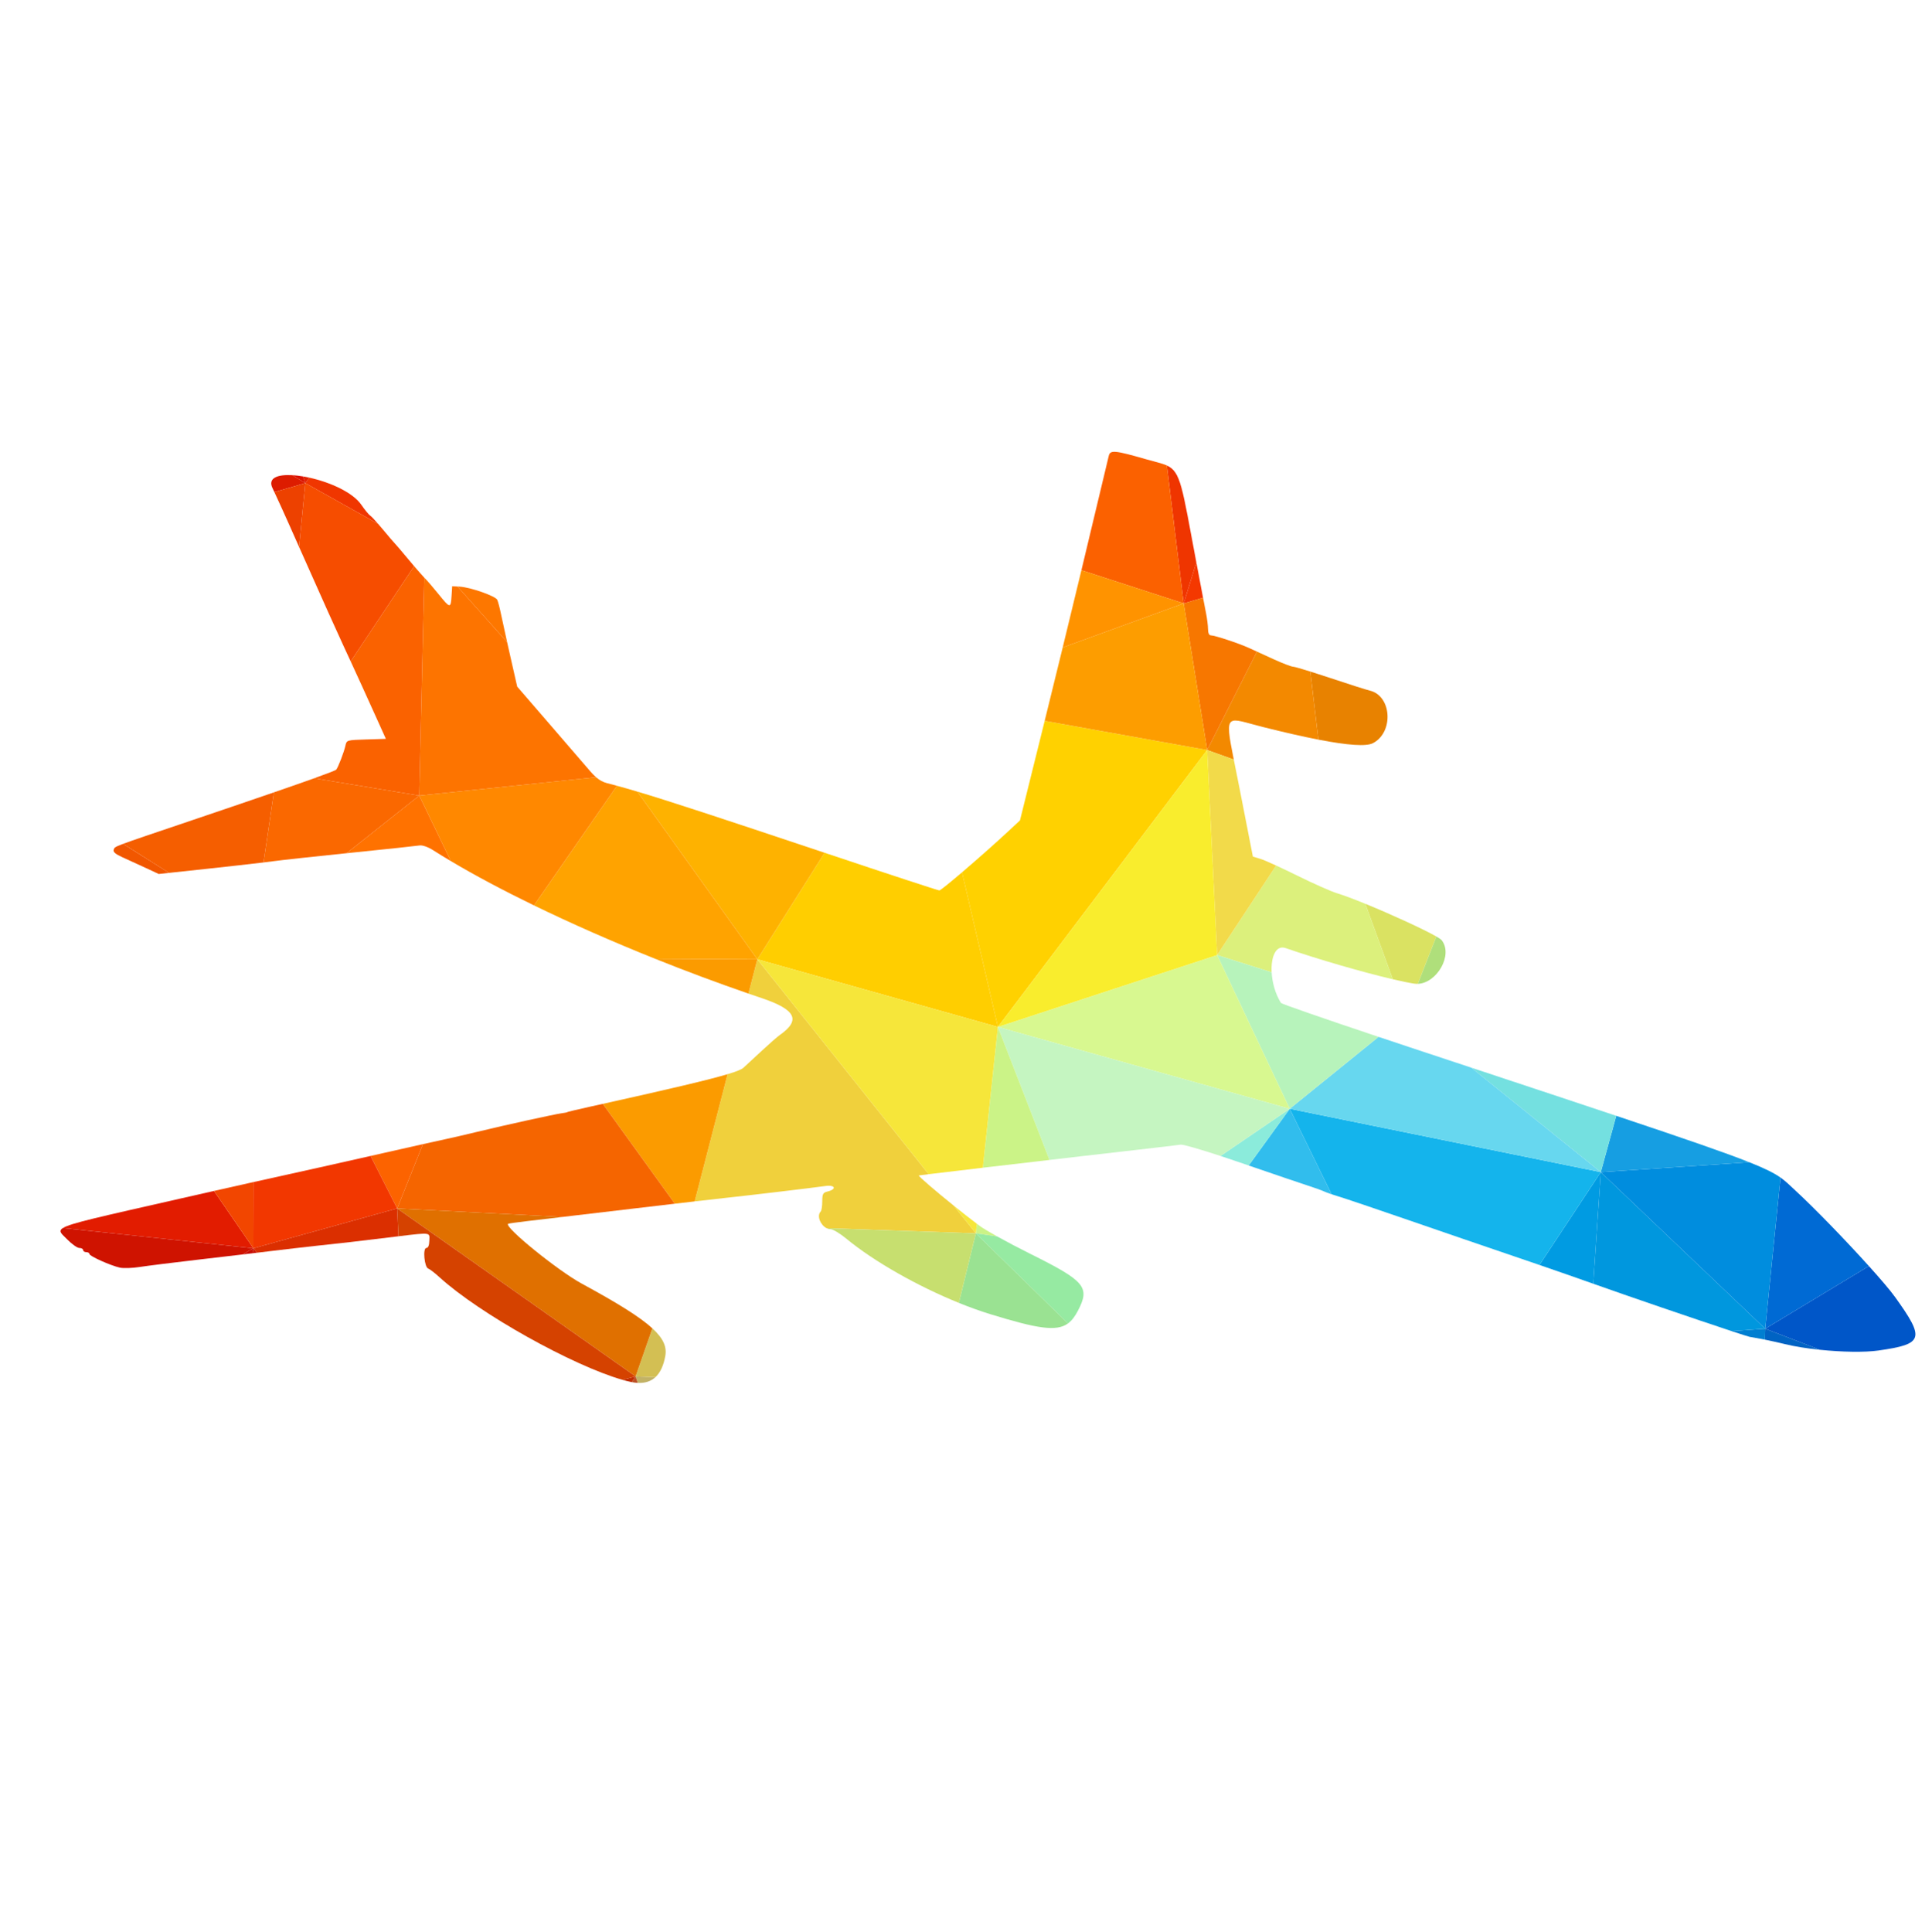
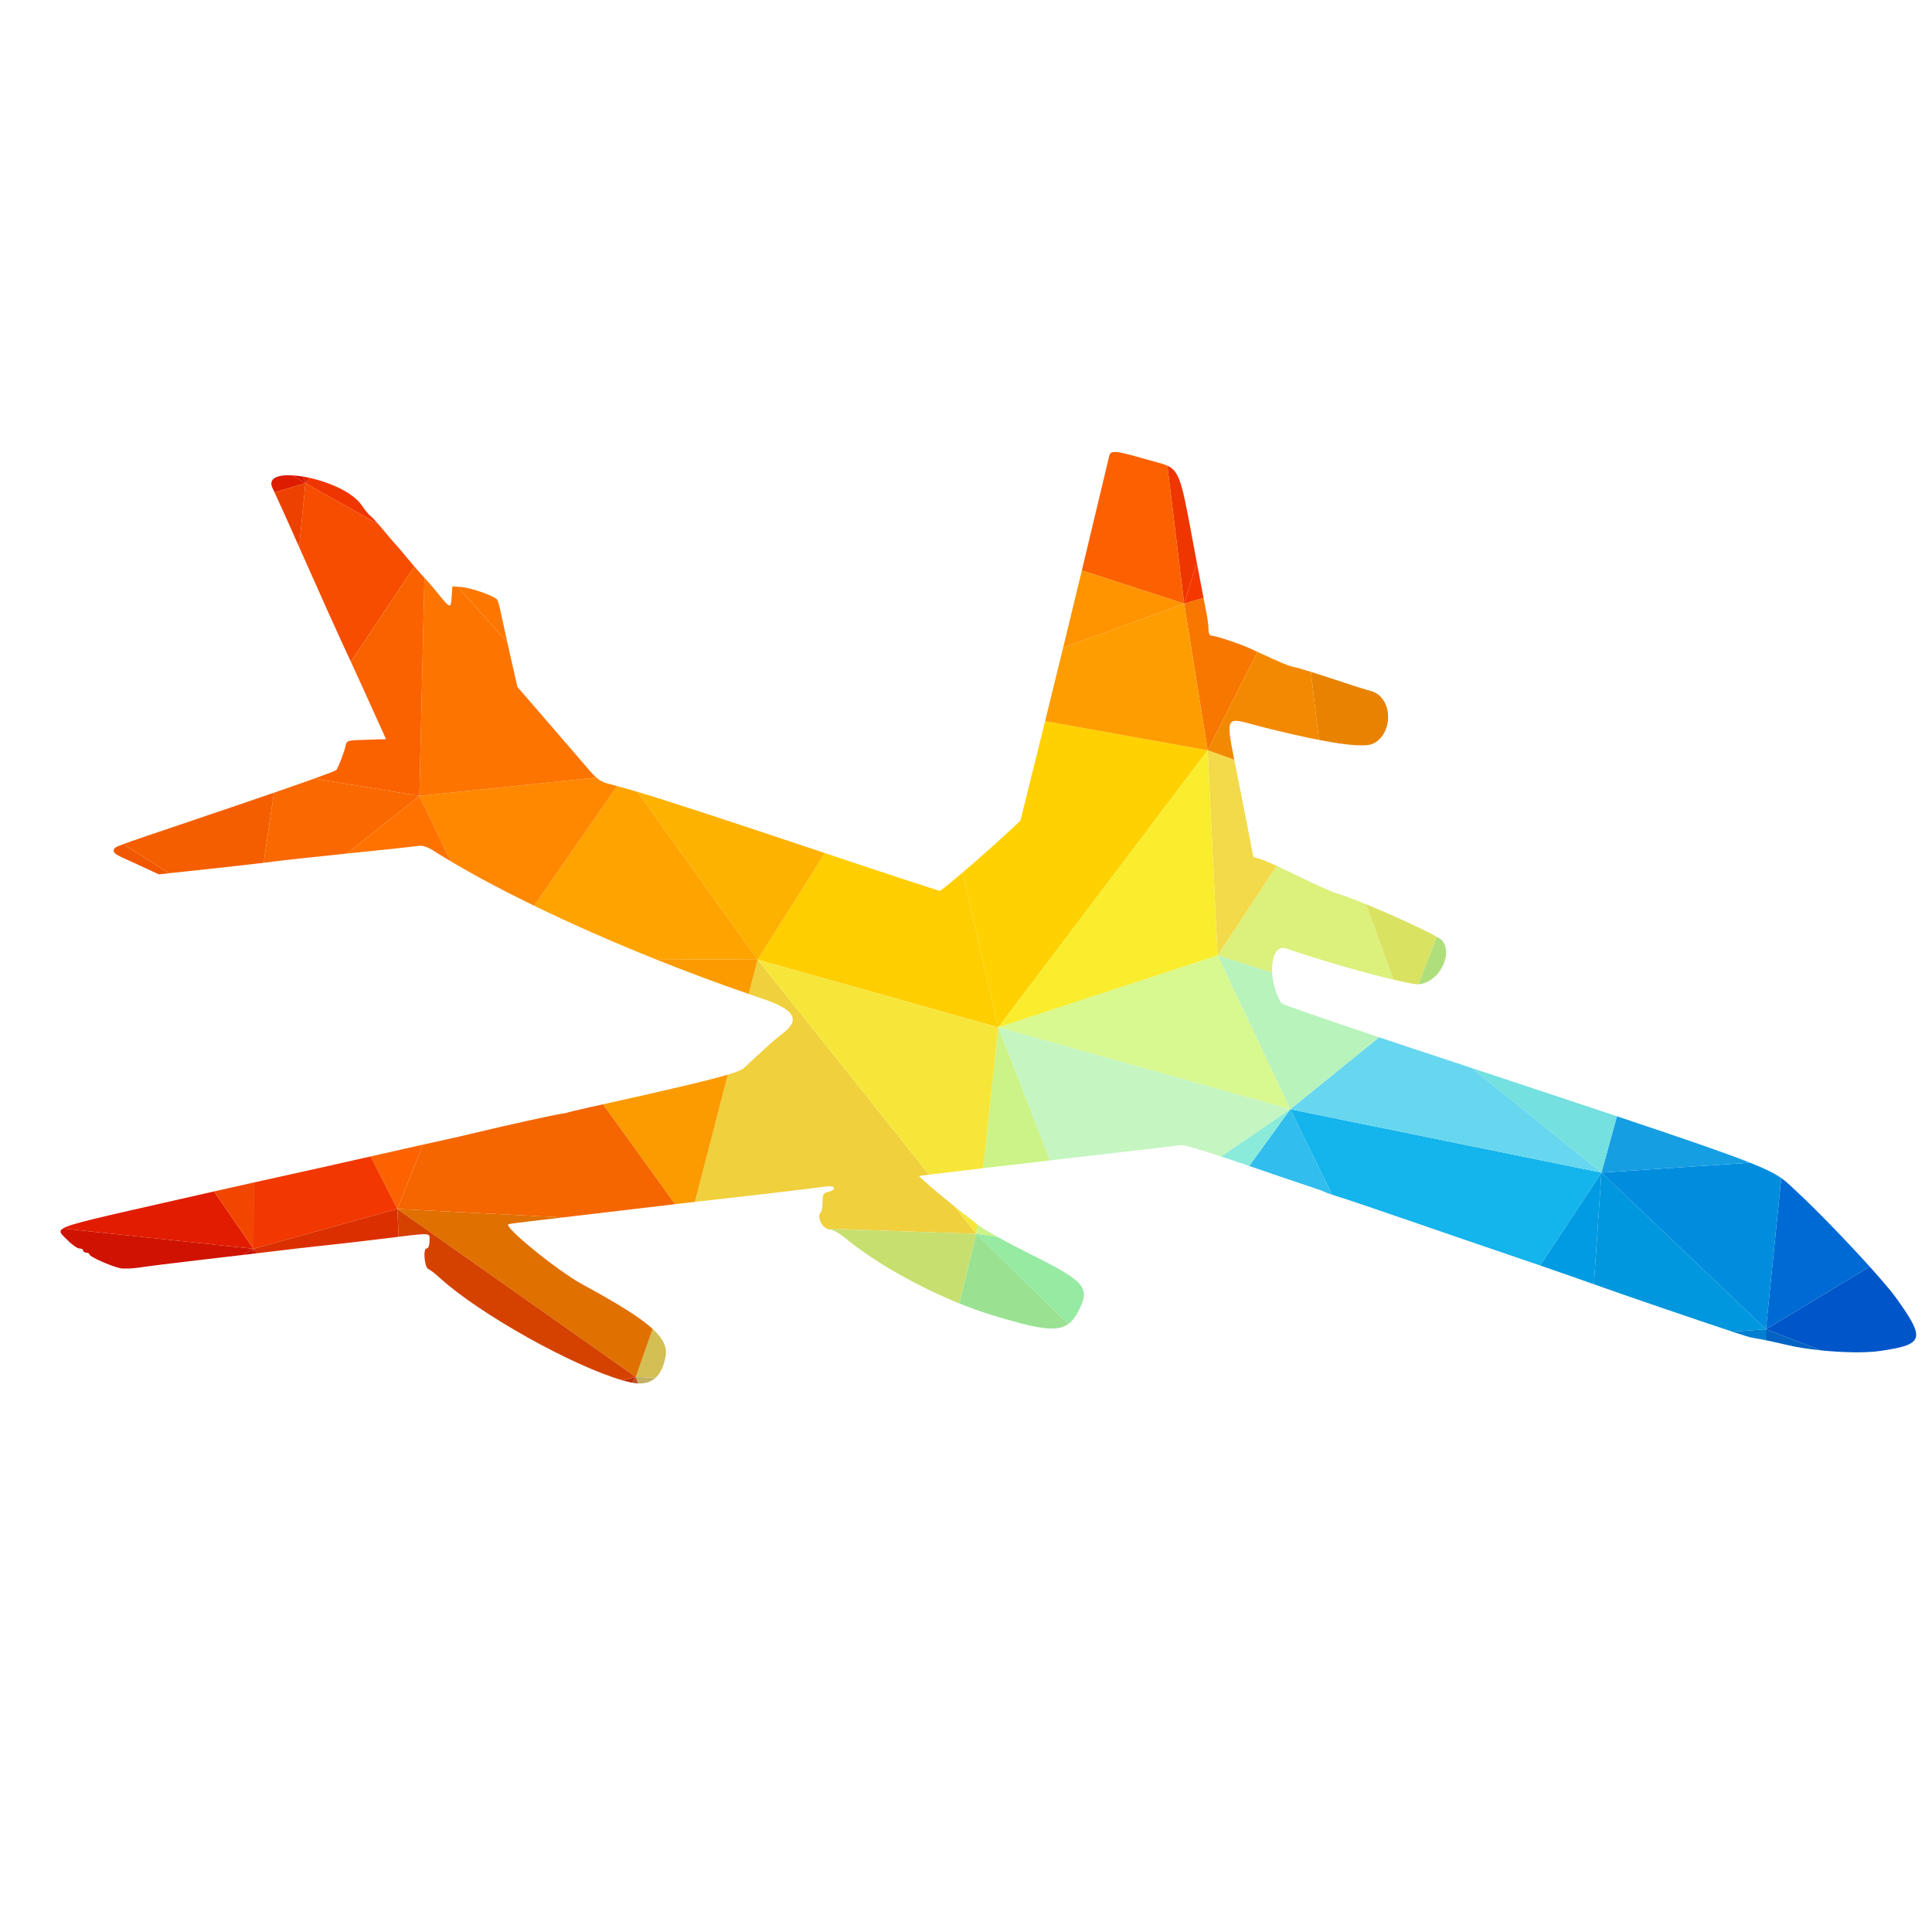
- <svg xmlns="http://www.w3.org/2000/svg" version="1.1" id="svg335" xml:space="preserve" width="1066.667" height="1066.667" viewBox="0 0 1066.667 1066.667">
+ <svg xmlns="http://www.w3.org/2000/svg" version="1.1" id="svg335" xml:space="preserve" width="64" height="64" viewBox="0 0 1066.667 1066.667">
  <defs id="defs339">
    <clipPath clipPathUnits="userSpaceOnUse" id="clipPath349">
      <path d="M 0,800 H 800 V 0 H 0 Z" id="path347" />
    </clipPath>
  </defs>
  <g id="g341" transform="matrix(1.333333,0,0,-1.333333,0,1066.667)">
    <g id="g343">
      <g id="g345" clip-path="url(#clipPath349)">
        <path d="m 753.89,240.858 c 8.995,-0.93 18.497,-1.125 24.298,-0.294 18.66,2.671 19.31,4.79 6.816,22.171 -1.937,2.694 -5.916,7.358 -10.809,12.785 l -42.954,-25.943 z" style="fill:#0056c8;fill-opacity:1;fill-rule:nonzero;stroke:none" id="path351" />
        <path d="m 743.744,306.824 c -2.356,2.171 -3.87,3.759 -6.162,5.371 l -6.341,-62.618 42.954,25.943 c -9.444,10.476 -22.298,23.799 -30.451,31.304" style="fill:#006ad4;fill-opacity:1;fill-rule:nonzero;stroke:none" id="path353" />
        <path d="m 731.127,245.055 c 2.386,-0.484 5.67,-1.215 8.34,-1.865 4.072,-0.993 9.162,-1.789 14.423,-2.332 l -22.649,8.719 z" style="fill:#0063c3;fill-opacity:1;fill-rule:nonzero;stroke:none" id="path355" />
        <path d="m 717.243,248.613 c 4.022,-1.327 6.772,-2.209 7.5,-2.386 0.238,-0.059 2.187,-0.411 4.331,-0.78 0.541,-0.093 1.246,-0.23 2.053,-0.392 l 0.114,4.522 z" style="fill:#007fd1;fill-opacity:1;fill-rule:nonzero;stroke:none" id="path357" />
        <path d="m 663.127,314.447 -3.121,-46.232 c 13.55,-4.842 43.182,-14.96 57.237,-19.602 l 13.998,0.964 z" style="fill:#0097de;fill-opacity:1;fill-rule:nonzero;stroke:none" id="path359" />
        <path d="m 731.241,249.577 6.341,62.618 c -2.568,1.806 -6.116,3.642 -12.93,6.354 l -61.525,-4.102 z" style="fill:#008dde;fill-opacity:1;fill-rule:nonzero;stroke:none" id="path361" />
        <path d="m 724.652,318.549 c -9.653,3.844 -25.86,9.447 -55.117,19.227 l -6.408,-23.329 z" style="fill:#169ee2;fill-opacity:1;fill-rule:nonzero;stroke:none" id="path363" />
        <path d="m 585.815,392.537 c 0.514,-0.08 1.027,-0.106 1.537,-0.087 l 7.657,19.6 c -5.273,3.037 -18.678,9.17 -29.428,13.561 l 11.387,-31.263 c 3.555,-0.833 6.594,-1.461 8.847,-1.811" style="fill:#dae262;fill-opacity:1;fill-rule:nonzero;stroke:none" id="path365" />
        <path d="m 669.535,337.776 c -15.848,5.299 -35.532,11.824 -60.072,19.955 l 53.664,-43.284 z" style="fill:#74e0e0;fill-opacity:1;fill-rule:nonzero;stroke:none" id="path367" />
        <path d="m 597.205,410.533 c -0.248,0.316 -1.022,0.84 -2.196,1.517 l -7.657,-19.6 c 7.856,0.304 14.691,11.937 9.853,18.083" style="fill:#afdf7b;fill-opacity:1;fill-rule:nonzero;stroke:none" id="path369" />
        <path d="m 637.716,275.991 c 8.532,-2.934 17.208,-5.958 22.067,-7.697 0.073,-0.025 0.151,-0.054 0.223,-0.079 l 3.121,46.232 z" style="fill:#009be2;fill-opacity:1;fill-rule:nonzero;stroke:none" id="path371" />
        <path d="m 534.272,340.689 17.333,-35.407 c 0.944,-0.318 1.972,-0.646 2.944,-0.932 2.382,-0.706 15.244,-5.052 28.582,-9.659 13.338,-4.606 33.216,-11.418 44.173,-15.139 3.247,-1.103 6.816,-2.323 10.412,-3.561 l 25.411,38.456 z" style="fill:#14b4ec;fill-opacity:1;fill-rule:nonzero;stroke:none" id="path373" />
        <path d="m 663.127,314.447 -53.664,43.284 c -7.966,2.64 -16.44,5.448 -25.466,8.44 -4.454,1.476 -8.789,2.92 -12.938,4.308 l -36.787,-29.79 z" style="fill:#67d7ef;fill-opacity:1;fill-rule:nonzero;stroke:none" id="path375" />
        <path d="m 568.732,492.147 c 8.704,4.501 7.803,19.633 -1.297,21.774 -1.372,0.323 -8.769,2.682 -16.439,5.242 -2.951,0.985 -5.783,1.9 -8.195,2.654 l 3.345,-28.203 c 12.362,-2.398 19.85,-2.882 22.586,-1.467" style="fill:#e88200;fill-opacity:1;fill-rule:nonzero;stroke:none" id="path377" />
        <path d="m 526.775,397.224 c -0.341,6.368 1.721,11.436 5.758,10.043 13.714,-4.735 32.162,-10.046 44.435,-12.919 l -11.387,31.263 c -4.79,1.956 -9.054,3.567 -11.833,4.404 -2.345,0.705 -9.72,3.981 -16.389,7.277 -3.035,1.501 -6.107,2.963 -8.718,4.162 l -24.446,-37.073 z" style="fill:#dcf07c;fill-opacity:1;fill-rule:nonzero;stroke:none" id="path379" />
        <path d="m 517.264,317.195 c 11.188,-3.845 21.701,-7.418 24.293,-8.251 2.858,-0.917 5.976,-2.038 6.929,-2.491 0.565,-0.267 1.752,-0.709 3.119,-1.171 l -17.333,35.407 z" style="fill:#31bded;fill-opacity:1;fill-rule:nonzero;stroke:none" id="path381" />
        <path d="m 505.601,321.146 c 2.587,-0.848 5.348,-1.775 8.196,-2.756 1.158,-0.4 2.316,-0.798 3.467,-1.195 l 17.008,23.494 z" style="fill:#8bebdb;fill-opacity:1;fill-rule:nonzero;stroke:none" id="path383" />
        <path d="m 511.086,485.361 c -4.023,20.092 -2.784,17.217 12.037,13.492 8.984,-2.257 16.649,-4.001 23.023,-5.239 l -3.345,28.203 c -3.857,1.207 -6.636,1.999 -7.089,1.999 -0.736,0 -4.399,1.4 -8.139,3.111 -2.236,1.021 -4.783,2.185 -6.879,3.143 l -20.626,-40.769 z" style="fill:#f38900;fill-opacity:1;fill-rule:nonzero;stroke:none" id="path385" />
        <path d="m 534.272,340.689 36.787,29.79 c -22.924,7.674 -40.181,13.664 -40.43,14.062 -2.386,3.829 -3.63,8.531 -3.854,12.683 l -22.58,7.157 z" style="fill:#b7f3bb;fill-opacity:1;fill-rule:nonzero;stroke:none" id="path387" />
        <path d="m 495.579,567.043 c -5.939,31.556 -6.415,37.47 -12.203,40.128 l 6.961,-57.128 z" style="fill:#ef3500;fill-opacity:1;fill-rule:nonzero;stroke:none" id="path389" />
        <path d="m 498.358,552.385 c -0.756,3.963 -1.746,9.169 -2.712,14.305 -0.023,0.119 -0.044,0.235 -0.067,0.353 l -5.242,-17 z" style="fill:#f43800;fill-opacity:1;fill-rule:nonzero;stroke:none" id="path391" />
        <path d="m 500.068,489.301 20.626,40.769 c -1.412,0.646 -2.623,1.199 -3.389,1.55 -4.176,1.908 -14.123,5.189 -15.734,5.189 -0.703,0 -1.156,1.002 -1.156,2.556 0,1.406 -0.375,4.426 -0.835,6.713 -0.199,0.988 -0.643,3.286 -1.222,6.307 l -8.021,-2.342 z" style="fill:#f77700;fill-opacity:1;fill-rule:nonzero;stroke:none" id="path393" />
        <path d="m 504.195,404.381 24.446,37.073 c -3.126,1.433 -5.59,2.487 -6.524,2.767 l -3.117,0.934 -5.496,28.114 c -0.928,4.742 -1.746,8.736 -2.418,12.092 l -11.018,3.94 z" style="fill:#f2da4a;fill-opacity:1;fill-rule:nonzero;stroke:none" id="path395" />
        <path d="m 483.376,607.171 c -2.018,0.925 -4.682,1.456 -8.446,2.54 -13.169,3.79 -15.034,3.966 -15.625,1.472 -3.83,-16.131 -7.65,-32.1 -11.333,-47.39 l 42.365,-13.75 z" style="fill:#fb6100;fill-opacity:1;fill-rule:nonzero;stroke:none" id="path397" />
        <path d="m 413.377,374.6 120.895,-33.911 -30.077,63.692 z" style="fill:#d8f890;fill-opacity:1;fill-rule:nonzero;stroke:none" id="path399" />
        <path d="m 413.377,374.6 21.369,-55.1 c 6.616,0.772 11.704,1.366 13.701,1.6 4.05,0.473 14.378,1.66 22.953,2.636 8.575,0.976 16.544,1.921 17.713,2.102 0.912,0.141 7.665,-1.803 16.488,-4.692 l 28.671,19.543 z" style="fill:#c5f5c1;fill-opacity:1;fill-rule:nonzero;stroke:none" id="path401" />
        <path d="m 500.068,489.301 -67.315,12.087 c -0.224,-0.904 -0.445,-1.802 -0.666,-2.689 l -9.566,-38.542 -4.576,-4.266 c -5.549,-5.173 -13.343,-12.054 -19.432,-17.248 L 413.377,374.6 Z" style="fill:#ffd100;fill-opacity:1;fill-rule:nonzero;stroke:none" id="path403" />
        <path d="M 500.068,489.301 413.377,374.6 l 90.818,29.781 z" style="fill:#f9ed2d;fill-opacity:1;fill-rule:nonzero;stroke:none" id="path405" />
        <path d="m 490.337,550.043 -50.117,-18.25 c -2.645,-10.851 -5.154,-21.069 -7.467,-30.405 l 67.315,-12.087 z" style="fill:#fd9d00;fill-opacity:1;fill-rule:nonzero;stroke:none" id="path407" />
        <path d="m 447.972,563.793 c -2.673,-11.093 -5.272,-21.825 -7.752,-32 l 50.117,18.25 z" style="fill:#ff9300;fill-opacity:1;fill-rule:nonzero;stroke:none" id="path409" />
        <path d="m 413.08,287.809 c -3.293,1.835 -5.881,3.379 -7.072,4.253 -0.425,0.31 -0.875,0.644 -1.346,0.999 l -0.425,-3.972 z" style="fill:#cbf387;fill-opacity:1;fill-rule:nonzero;stroke:none" id="path411" />
        <path d="m 407.143,316.276 c 1.331,0.156 2.685,0.315 4.06,0.474 8.331,0.973 16.743,1.955 23.543,2.75 l -21.369,55.1 z" style="fill:#cbf387;fill-opacity:1;fill-rule:nonzero;stroke:none" id="path413" />
        <path d="m 442.392,251.764 c 1.653,1.198 2.93,2.97 4.163,5.336 5.063,9.715 2.971,12.204 -19.761,23.504 -4.804,2.389 -9.766,5.005 -13.714,7.205 l -8.843,1.28 z" style="fill:#96eaa2;fill-opacity:1;fill-rule:nonzero;stroke:none" id="path415" />
        <path d="m 397.203,260.287 c 4.497,-1.824 8.924,-3.422 13.135,-4.713 19.278,-5.908 27.253,-7.293 32.054,-3.81 l -38.155,37.325 z" style="fill:#9ae292;fill-opacity:1;fill-rule:nonzero;stroke:none" id="path417" />
        <path d="m 413.377,374.6 -14.864,64.043 c -5.088,-4.339 -8.985,-7.502 -9.38,-7.502 -0.51,0 -21.379,6.844 -46.375,15.207 -0.401,0.134 -0.792,0.265 -1.189,0.398 l -27.855,-44.135 z" style="fill:#ffce00;fill-opacity:1;fill-rule:nonzero;stroke:none" id="path419" />
        <path d="m 310.04,388.412 c 1.82,-0.628 3.639,-1.25 5.457,-1.862 14.231,-4.794 16.344,-9.129 7.48,-15.337 -0.99,-0.694 -4.278,-3.571 -7.306,-6.393 -3.028,-2.824 -6.504,-6.039 -7.723,-7.143 -0.738,-0.668 -2.71,-1.497 -6.546,-2.647 l -13.638,-52.704 c 6.08,0.7 10.834,1.24 13.008,1.475 10.375,1.115 36.711,4.251 41.036,4.887 4.192,0.618 4.957,-1.319 0.907,-2.294 -1.799,-0.433 -2.101,-1.015 -2.101,-4.059 0,-1.953 -0.292,-3.847 -0.649,-4.209 -1.746,-1.768 -0.069,-5.629 2.428,-6.89 l 61.844,-2.147 -9.149,11.473 c -7.516,6.065 -14.929,12.383 -14.459,12.512 0.121,0.033 1.59,0.221 4.063,0.526 l -70.978,89.011 z" style="fill:#f0d03c;fill-opacity:1;fill-rule:nonzero;stroke:none" id="path421" />
        <path d="m 404.662,293.061 c -2.726,2.045 -6.159,4.746 -9.574,7.501 l 9.149,-11.473 z" style="fill:#f6e63a;fill-opacity:1;fill-rule:nonzero;stroke:none" id="path423" />
        <path d="M 313.714,402.611 384.692,313.6 c 4.668,0.574 12.918,1.558 22.451,2.676 l 6.234,58.324 z" style="fill:#f6e63a;fill-opacity:1;fill-rule:nonzero;stroke:none" id="path425" />
        <path d="m 342.393,291.236 c 0.51,-0.257 1.054,-0.408 1.61,-0.408 1.002,0 3.962,-1.77 6.579,-3.933 11.476,-9.488 29.574,-19.696 46.621,-26.608 l 7.034,28.802 z" style="fill:#c7df6f;fill-opacity:1;fill-rule:nonzero;stroke:none" id="path427" />
        <path d="m 341.569,446.746 c -44.011,14.723 -64.403,21.422 -77.556,25.339 l 49.701,-69.474 z" style="fill:#feb200;fill-opacity:1;fill-rule:nonzero;stroke:none" id="path429" />
        <path d="m 264.183,227.138 c 2.997,-0.154 5.435,0.641 7.313,2.375 l -8.204,0.308 z" style="fill:#c2b266;fill-opacity:1;fill-rule:nonzero;stroke:none" id="path431" />
        <path d="m 271.496,229.513 c 2.003,1.848 3.37,4.763 4.092,8.752 0.678,3.738 -0.708,7.218 -5.348,11.472 l -6.948,-19.916 z" style="fill:#d3bf53;fill-opacity:1;fill-rule:nonzero;stroke:none" id="path433" />
        <path d="m 271.354,402.844 c 12.699,-5.091 25.719,-9.957 38.686,-14.432 l 3.674,14.199 z" style="fill:#fb9b00;fill-opacity:1;fill-rule:nonzero;stroke:none" id="path435" />
        <path d="m 249.7,342.729 29.825,-41.356 c 2.918,0.338 5.695,0.659 8.239,0.953 l 13.638,52.704 c -7.78,-2.331 -23.245,-5.983 -51.702,-12.301" style="fill:#fb9b00;fill-opacity:1;fill-rule:nonzero;stroke:none" id="path437" />
        <path d="m 264.013,472.085 c -3.16,0.941 -5.904,1.723 -8.456,2.417 l -34.378,-49.55 c 15.432,-7.501 32.492,-15.021 50.175,-22.108 l 42.36,-0.233 z" style="fill:#ffa300;fill-opacity:1;fill-rule:nonzero;stroke:none" id="path439" />
        <path d="m 207.569,545.47 c -0.53,2.62 -1.243,5.348 -1.586,6.064 -0.748,1.561 -11.109,5.198 -15.525,5.45 l -0.958,0.055 20.575,-23.065 c -1.12,5.01 -2.123,9.605 -2.506,11.496" style="fill:#fd7700;fill-opacity:1;fill-rule:nonzero;stroke:none" id="path441" />
        <path d="m 244.042,341.476 c -5.003,-1.107 -9.095,-2.087 -9.095,-2.177 0,-0.091 -0.975,-0.289 -2.165,-0.441 -2.781,-0.352 -23.86,-4.986 -35.079,-7.71 -4.764,-1.157 -10.61,-2.507 -12.992,-3.004 -1.211,-0.251 -4.781,-1.04 -9.53,-2.103 l -10.668,-26.632 68.602,-3.513 c 1.715,0.203 3.371,0.402 4.863,0.582 10.394,1.251 27.585,3.273 41.547,4.895 L 249.7,342.729 c -1.833,-0.407 -3.716,-0.825 -5.658,-1.253" style="fill:#f56500;fill-opacity:1;fill-rule:nonzero;stroke:none" id="path443" />
        <path d="m 261.678,227.462 c 0.874,-0.174 1.71,-0.283 2.505,-0.324 l -0.891,2.683 z" style="fill:#bc5024;fill-opacity:1;fill-rule:nonzero;stroke:none" id="path445" />
        <path d="m 263.292,229.821 6.948,19.916 c -5.164,4.737 -14.358,10.432 -29.23,18.513 -9.968,5.416 -32.035,23.311 -30.563,24.783 0.137,0.137 3.951,0.674 8.477,1.196 3.392,0.388 9.058,1.054 14.191,1.667 l -68.602,3.513 z" style="fill:#e07000;fill-opacity:1;fill-rule:nonzero;stroke:none" id="path447" />
        <path d="m 251.403,475.598 c -1.598,0.41 -3.014,1.168 -4.484,2.438 l -73.265,-7.606 13.088,-27.129 c 9.977,-5.93 21.647,-12.133 34.437,-18.349 l 34.378,49.55 c -1.43,0.388 -2.803,0.75 -4.154,1.096" style="fill:#ff8800;fill-opacity:1;fill-rule:nonzero;stroke:none" id="path449" />
        <path d="m 246.919,478.036 c -0.787,0.679 -1.59,1.501 -2.444,2.501 -1.906,2.228 -9.487,11.021 -16.848,19.54 l -13.381,15.488 -2.856,12.571 c -0.437,1.921 -0.885,3.911 -1.315,5.838 l -20.575,23.065 -2.19,0.124 -0.264,-4.114 c -0.332,-5.15 -0.599,-5.111 -5.366,0.806 -2.144,2.659 -4.726,5.661 -5.738,6.669 -0.058,0.058 -0.125,0.126 -0.195,0.2 l -2.093,-90.294 z" style="fill:#fd7400;fill-opacity:1;fill-rule:nonzero;stroke:none" id="path451" />
        <path d="m 257.857,228.411 c 1.236,-0.352 2.41,-0.652 3.506,-0.888 0.106,-0.021 0.21,-0.04 0.315,-0.061 l 1.614,2.359 z" style="fill:#c22c00;fill-opacity:1;fill-rule:nonzero;stroke:none" id="path453" />
        <path d="m 164.513,299.409 0.542,-11.531 c 13.961,1.712 12.863,1.517 12.792,-1.811 -0.042,-1.931 -0.489,-3.03 -1.234,-3.032 -1.558,-0.004 -0.831,-7.997 0.776,-8.532 0.623,-0.208 2.719,-1.823 4.66,-3.592 16.653,-15.171 55.259,-36.632 75.808,-42.5 l 5.435,1.41 z" style="fill:#d54200;fill-opacity:1;fill-rule:nonzero;stroke:none" id="path455" />
        <path d="m 175.747,560.724 c -0.802,0.833 -2.416,2.663 -4.194,4.744 l -26.292,-39.437 c 3.304,-7.159 6.075,-13.248 10.281,-22.568 l 4.301,-9.527 -8.129,-0.248 c -8.059,-0.246 -8.131,-0.268 -8.631,-2.599 -0.548,-2.551 -2.984,-8.896 -3.803,-9.902 -0.231,-0.284 -3.226,-1.46 -9.132,-3.579 l 43.506,-7.178 z" style="fill:#fa6200;fill-opacity:1;fill-rule:nonzero;stroke:none" id="path457" />
        <path d="m 156.602,583.018 c -1.556,1.776 -2.861,3.147 -3.269,3.409 -0.584,0.374 -2.24,2.392 -3.678,4.484 -3.562,5.175 -13.007,9.347 -21.503,11.225 l -1.677,-2.261 z" style="fill:#f03600;fill-opacity:1;fill-rule:nonzero;stroke:none" id="path459" />
        <path d="m 143.559,446.561 c 0.725,0.075 1.451,0.148 2.176,0.223 14.291,1.453 26.899,2.797 28.017,2.986 1.2,0.201 3.506,-0.597 5.629,-1.947 2.335,-1.487 4.793,-2.995 7.361,-4.522 l -13.088,27.129 z" style="fill:#ff7200;fill-opacity:1;fill-rule:nonzero;stroke:none" id="path461" />
        <path d="m 175.181,326.041 c -4.592,-1.026 -10.284,-2.309 -16.021,-3.61 -1.989,-0.452 -3.869,-0.878 -5.68,-1.287 l 11.033,-21.735 z" style="fill:#fc6300;fill-opacity:1;fill-rule:nonzero;stroke:none" id="path463" />
        <path d="m 164.513,299.409 -11.033,21.735 c -14.87,-3.366 -24.811,-5.582 -48.469,-10.81 l -0.061,-27.438 z" style="fill:#f23700;fill-opacity:1;fill-rule:nonzero;stroke:none" id="path465" />
        <path d="m 104.95,282.896 1.516,-1.836 c 2.189,0.261 4.072,0.488 5.49,0.663 5.716,0.699 14.096,1.671 18.622,2.159 13.479,1.45 15.404,1.672 30.264,3.48 1.54,0.188 2.938,0.36 4.213,0.516 l -0.542,11.531 z" style="fill:#db2f00;fill-opacity:1;fill-rule:nonzero;stroke:none" id="path467" />
        <path d="m 130.148,477.608 c -4.128,-1.482 -9.678,-3.425 -16.706,-5.848 l -4.28,-29.024 c 1.795,0.216 3.209,0.392 4.093,0.514 3.392,0.466 16.734,1.922 30.304,3.311 l 30.095,23.869 z" style="fill:#fa6800;fill-opacity:1;fill-rule:nonzero;stroke:none" id="path469" />
        <path d="m 128.152,602.136 c -0.896,0.197 -1.781,0.369 -2.648,0.514 l 0.971,-2.775 z" style="fill:#e42300;fill-opacity:1;fill-rule:nonzero;stroke:none" id="path471" />
        <path d="m 169.063,568.423 c -2.771,3.334 -5.265,6.258 -5.541,6.496 -0.276,0.238 -2.443,2.771 -4.815,5.629 -0.715,0.863 -1.433,1.704 -2.105,2.47 l -30.127,16.857 -2.602,-26.408 c 10.542,-23.7 15.384,-34.478 18.404,-40.989 1.068,-2.3 2.048,-4.416 2.984,-6.447 l 26.292,39.437 c -0.817,0.957 -1.668,1.965 -2.49,2.955" style="fill:#f64d00;fill-opacity:1;fill-rule:nonzero;stroke:none" id="path473" />
        <path d="m 104.567,280.832 c 0.654,0.078 1.289,0.154 1.899,0.228 l -1.516,1.836 z" style="fill:#ca1500;fill-opacity:1;fill-rule:nonzero;stroke:none" id="path475" />
        <path d="m 100.515,280.352 c 1.412,0.166 2.771,0.329 4.052,0.48 l 0.383,2.064 z" style="fill:#c80b00;fill-opacity:1;fill-rule:nonzero;stroke:none" id="path477" />
        <path d="m 88.632,306.659 c -4.519,-1.022 -9.536,-2.16 -14.353,-3.257 C 41.395,295.92 29.304,293.337 26.055,291.295 l 78.895,-8.399 z" style="fill:#e21c00;fill-opacity:1;fill-rule:nonzero;stroke:none" id="path479" />
        <path d="m 105.011,310.334 c -0.705,-0.156 -1.419,-0.314 -2.15,-0.476 -2.378,-0.525 -7.798,-1.744 -14.229,-3.199 l 16.318,-23.763 z" style="fill:#f24600;fill-opacity:1;fill-rule:nonzero;stroke:none" id="path481" />
        <path d="m 125.504,602.65 c -1.546,0.259 -3.032,0.433 -4.414,0.512 l 5.385,-3.287 z" style="fill:#db1300;fill-opacity:1;fill-rule:nonzero;stroke:none" id="path483" />
        <path d="m 121.09,603.162 c -6.127,0.347 -10.197,-1.166 -8.241,-5.291 0.234,-0.496 0.504,-1.071 0.798,-1.703 l 12.828,3.707 z" style="fill:#dd1c00;fill-opacity:1;fill-rule:nonzero;stroke:none" id="path485" />
        <path d="m 113.647,596.168 c 1.688,-3.622 4.224,-9.196 6.117,-13.454 1.459,-3.284 2.826,-6.361 4.109,-9.247 l 2.602,26.408 z" style="fill:#ed4100;fill-opacity:1;fill-rule:nonzero;stroke:none" id="path487" />
        <path d="M 79.477,460.188 C 62.8,454.549 54.84,451.879 50.982,450.434 l 19.035,-12.018 16.234,1.743 c 8.485,0.911 17.462,1.924 22.911,2.577 l 4.28,29.024 c -8.915,-3.074 -20.201,-6.919 -33.965,-11.572" style="fill:#f55e00;fill-opacity:1;fill-rule:nonzero;stroke:none" id="path489" />
        <path d="m 47.088,447.957 c -0.325,-0.847 0.819,-1.819 3.614,-3.07 2.249,-1.008 6.554,-2.979 9.566,-4.381 l 5.475,-2.548 4.274,0.458 -19.035,12.018 c -4.001,-1.498 -3.587,-1.678 -3.894,-2.477" style="fill:#f15700;fill-opacity:1;fill-rule:nonzero;stroke:none" id="path491" />
        <path d="m 26.055,291.295 c -2.212,-1.392 -0.325,-2.533 1.891,-4.802 1.858,-1.902 4.079,-3.46 4.935,-3.46 0.856,0 1.557,-0.389 1.557,-0.865 0,-0.478 0.584,-0.867 1.299,-0.867 0.714,0 1.299,-0.339 1.299,-0.752 0,-0.884 8.784,-4.82 12.649,-5.668 1.466,-0.323 5.164,-0.196 8.217,0.285 3.053,0.479 14.125,1.862 24.606,3.076 5.736,0.664 12.3,1.434 18.007,2.11 l 4.435,2.544 z" style="fill:#cf1300;fill-opacity:1;fill-rule:nonzero;stroke:none" id="path493" />
      </g>
    </g>
  </g>
</svg>
